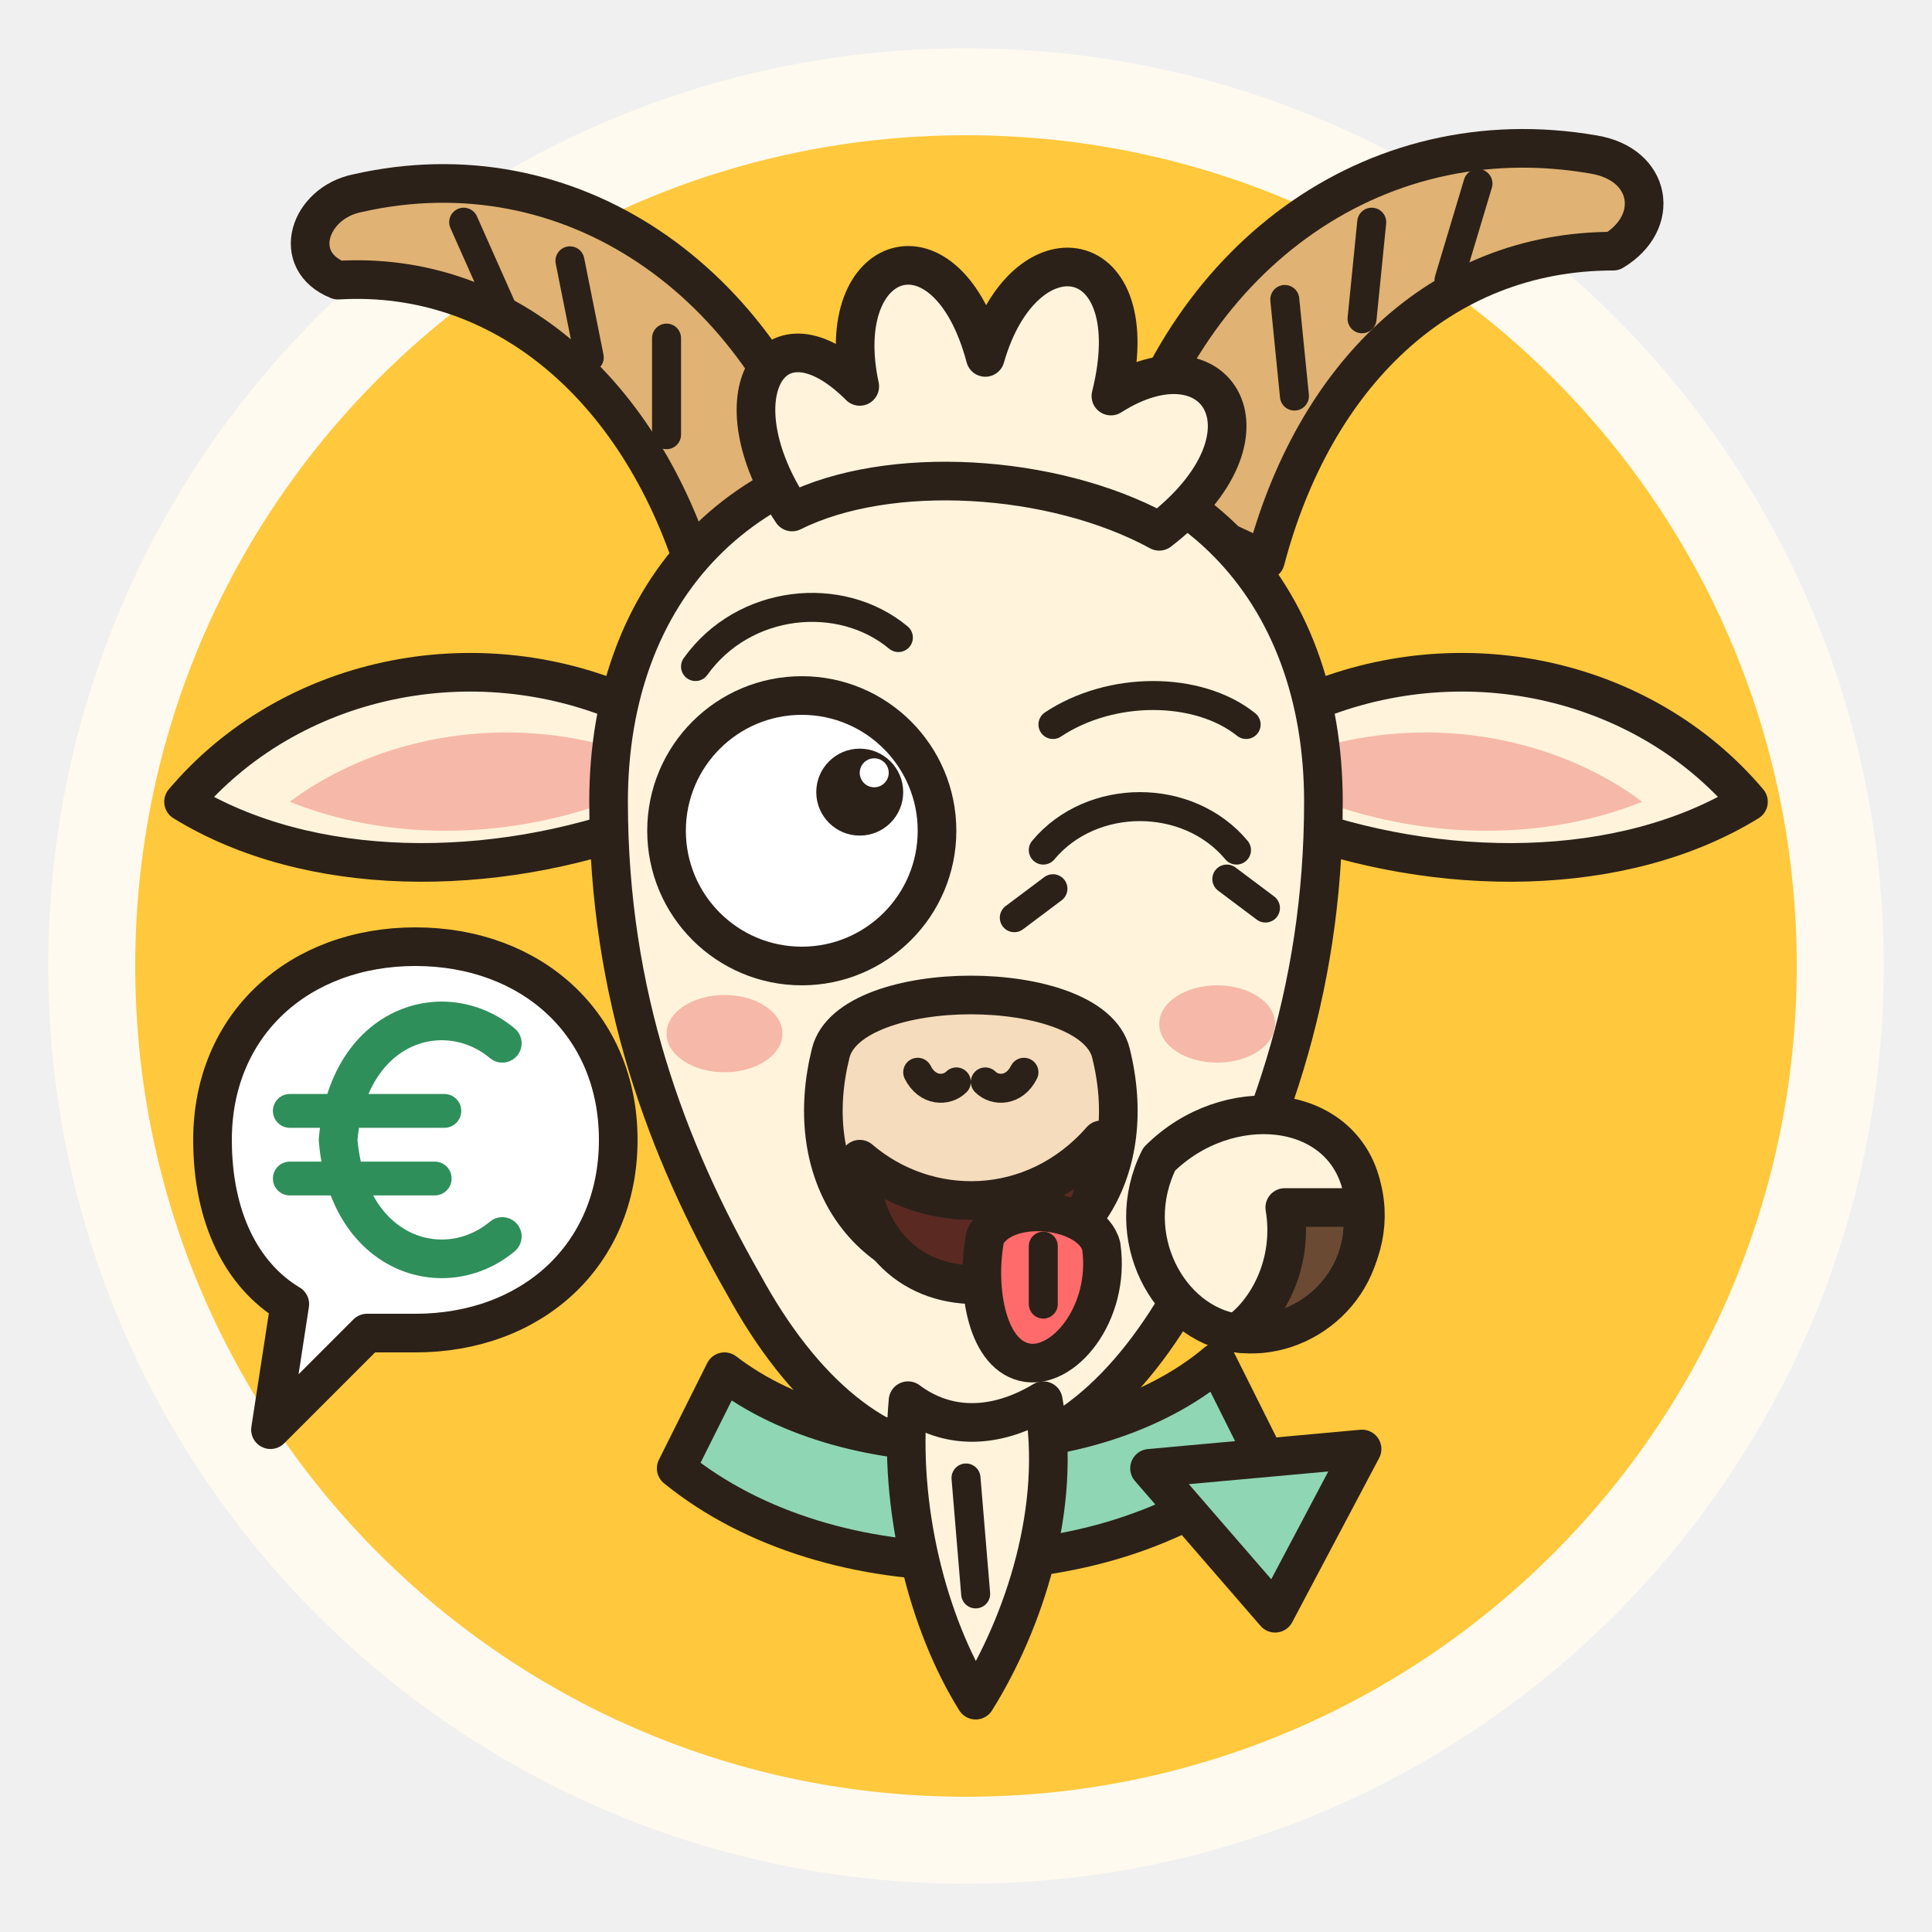
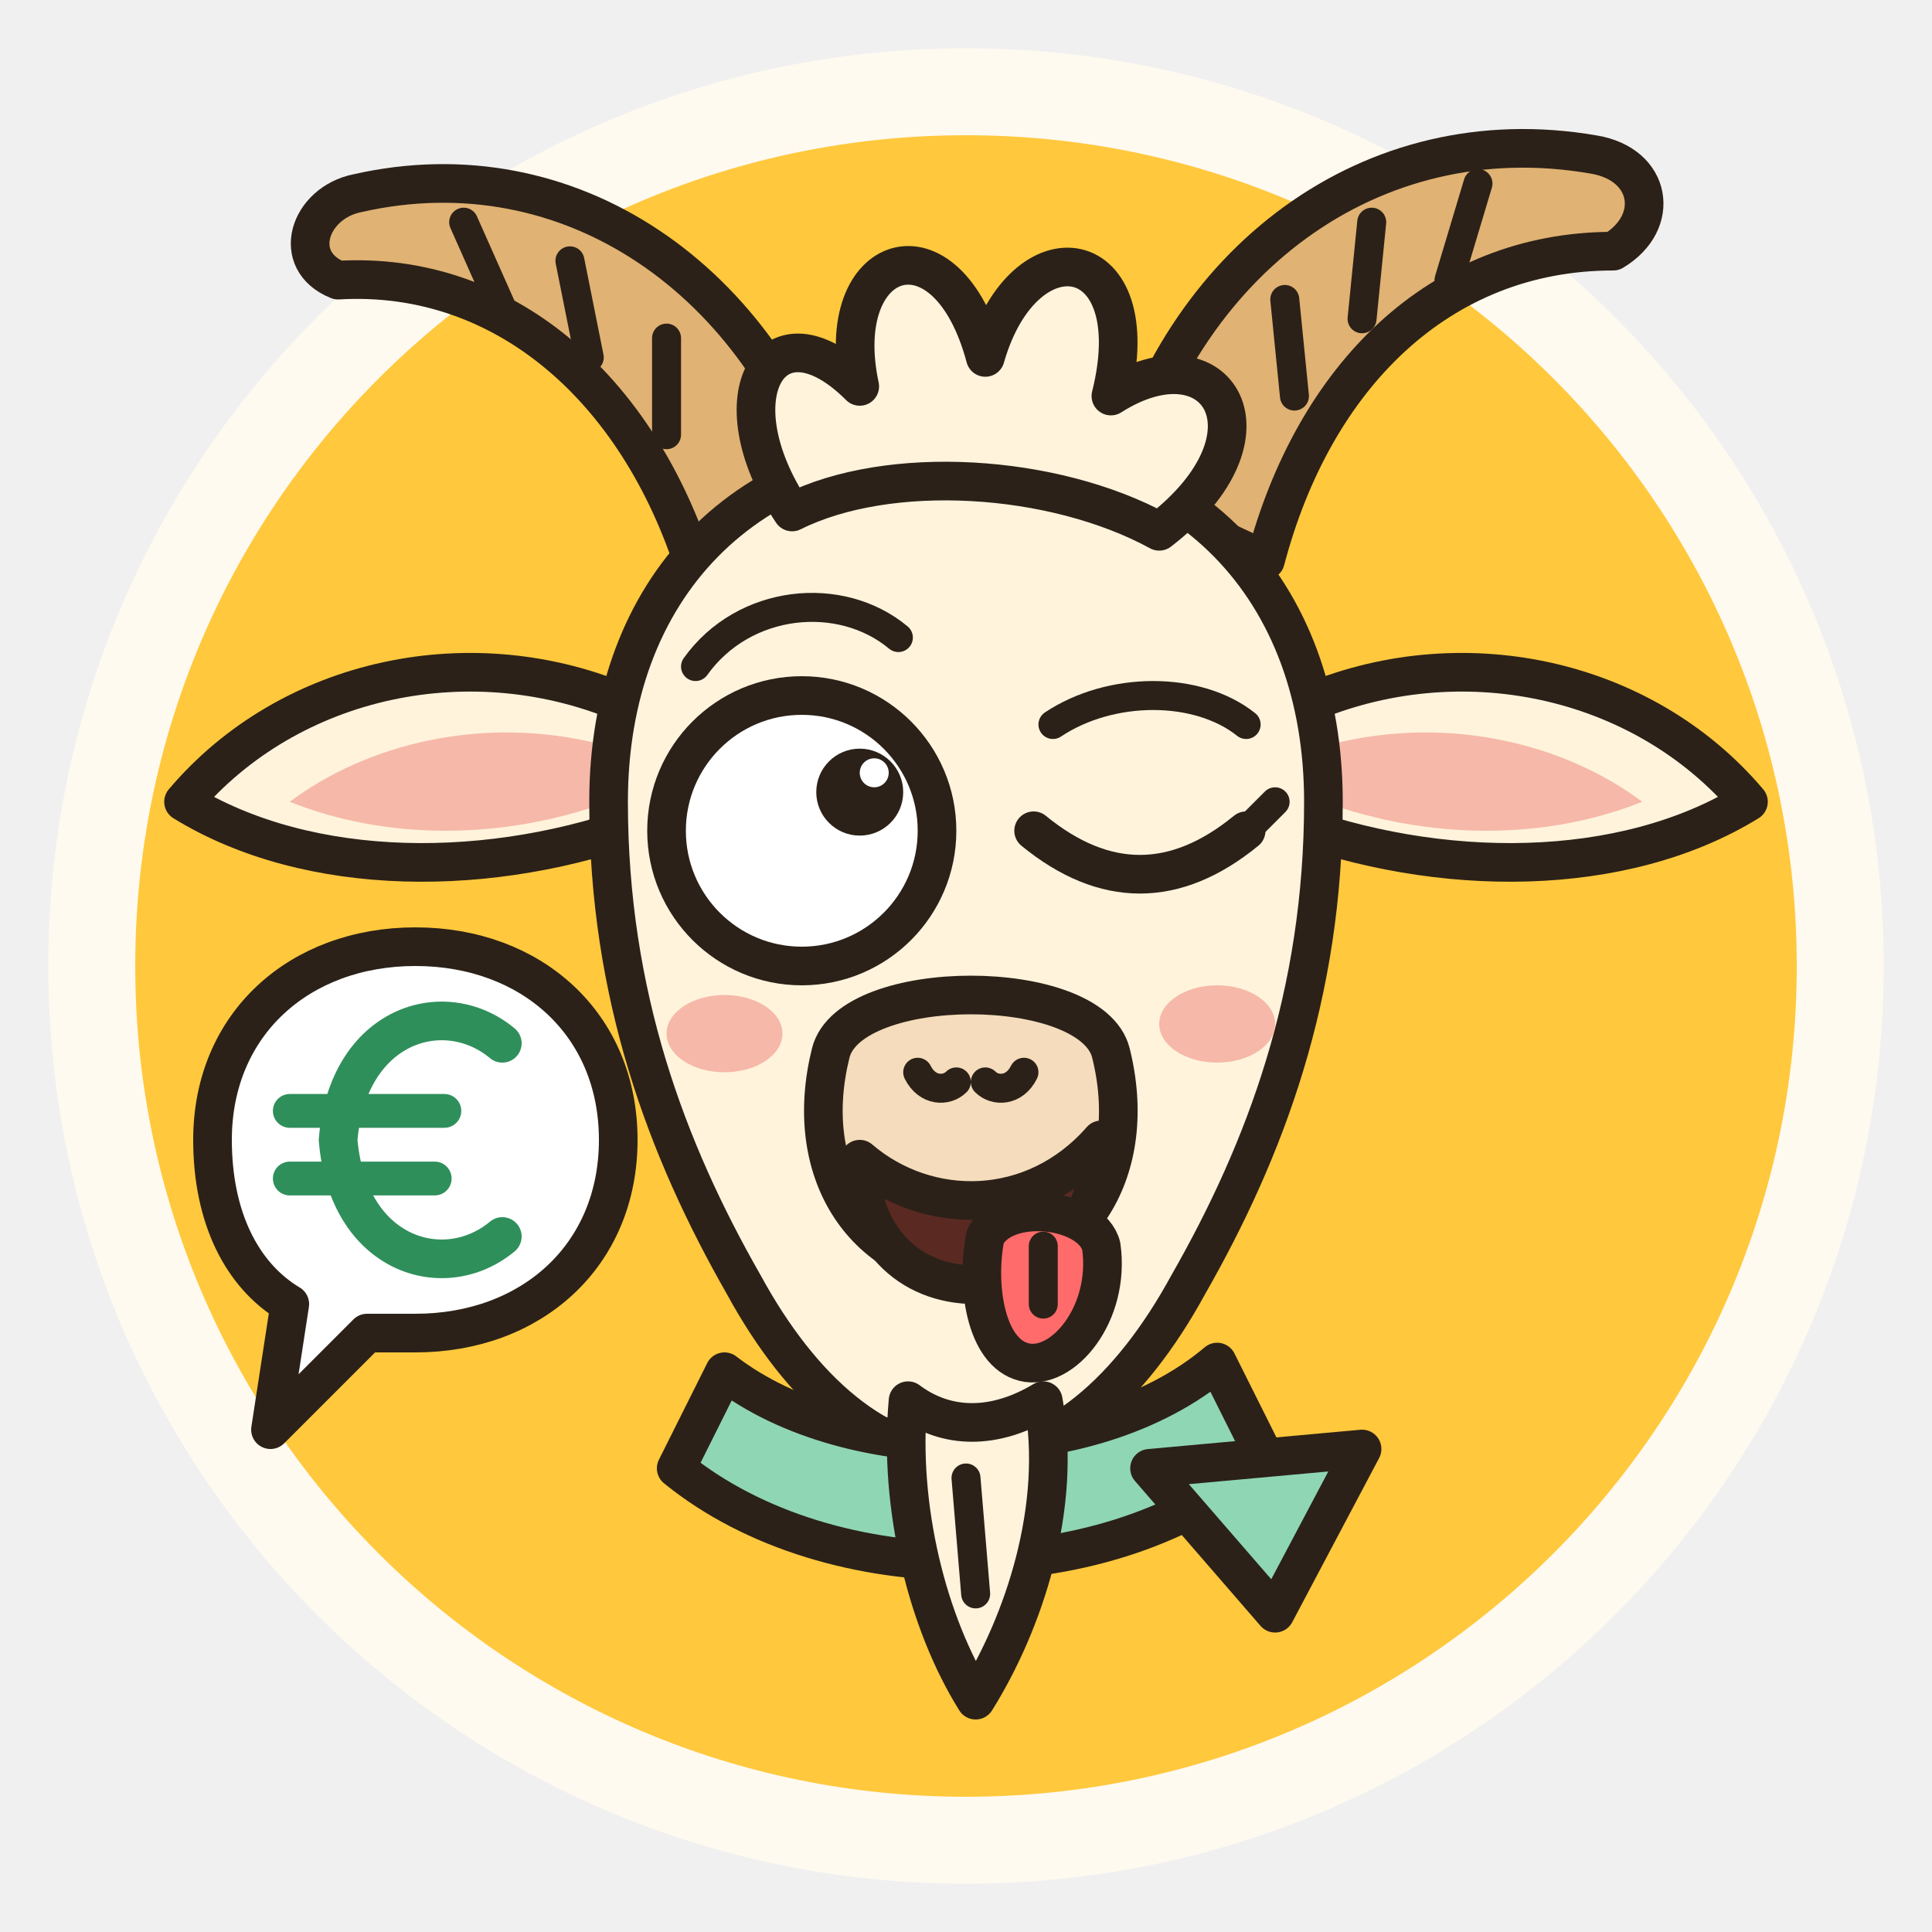
<svg xmlns="http://www.w3.org/2000/svg" viewBox="0 0 400 400" width="400" height="400" role="img" aria-labelledby="t">
  <defs>
    <style>
      .ln { stroke: #2b2118; stroke-width: 8; stroke-linecap: round; stroke-linejoin: round; }
      .thin { stroke: #2b2118; stroke-width: 6; stroke-linecap: round; stroke-linejoin: round; fill: none; }
    </style>
  </defs>
  <circle cx="200" cy="200" r="190" fill="#fffaf0" />
  <circle cx="200" cy="200" r="172" fill="#ffc83d" />
  <path class="ln" fill="#e0b273" d="M172 104 C158 58 118 30 74 40 C64 42 60 54 70 58 C104 56 132 80 144 118 Z" />
  <path class="thin" d="M96 46 L104 64 M118 54 L122 74 M138 70 L138 90" />
  <path class="ln" fill="#e0b273" d="M232 102 C244 54 284 24 330 32 C342 34 344 46 334 52 C298 52 272 78 262 116 Z" />
  <path class="thin" d="M306 38 L300 58 M284 46 L282 66 M266 62 L268 82" />
  <path class="ln" fill="#fff3dc" d="M130 146 C98 132 60 140 38 166 C64 182 102 182 134 170 Z" />
  <path fill="#f6b8a8" d="M124 154 C100 148 76 154 60 166 C80 174 104 174 126 166 Z" />
  <path class="ln" fill="#fff3dc" d="M270 146 C302 132 340 140 362 166 C336 182 298 182 266 170 Z" />
  <path fill="#f6b8a8" d="M276 154 C300 148 324 154 340 166 C320 174 296 174 274 166 Z" />
  <path class="ln" fill="#fff3dc" d="M200 92 C246 92 274 122 274 166 C274 206 262 238 246 266 C234 288 218 302 200 302 C182 302 166 288 154 266 C138 238 126 206 126 166 C126 122 154 92 200 92 Z" />
  <path class="ln" fill="#fff3dc" d="M164 106 C148 82 160 62 178 80 C172 52 196 44 204 74 C212 46 238 50 230 82 C252 68 266 90 240 110 C218 98 184 96 164 106 Z" />
  <path class="thin" d="M144 138 C154 124 174 122 186 132" />
  <path class="thin" d="M218 150 C230 142 248 142 258 150" />
  <circle class="ln" fill="#ffffff" cx="166" cy="172" r="28" />
  <circle cx="178" cy="164" r="9" fill="#2b2118" />
  <circle cx="181" cy="160" r="3" fill="#ffffff" />
  <g class="wink">
-     <path class="thin" d="M216 176 C226 164 246 164 256 176" />
-     <path class="thin" d="M218 184 L210 190 M254 182 L262 188" />
+     <path class="ln" fill="none" d="M214 172 Q236 190 258 172" />
+     <path class="thin" d="M256 174 L264 166" />
  </g>
  <ellipse cx="150" cy="214" rx="12" ry="8" fill="#f6b8a8" />
  <ellipse cx="252" cy="212" rx="12" ry="8" fill="#f6b8a8" />
  <path class="ln" fill="#f4dcbc" d="M172 218 C176 202 226 202 230 218 C236 242 224 262 201 264 C178 262 166 242 172 218 Z" />
  <path class="thin" d="M190 222 C192 226 196 226 198 224 M204 224 C206 226 210 226 212 222" />
  <path class="ln" fill="#5a2a22" d="M178 240 C192 252 214 252 228 236 C228 254 216 266 202 266 C188 266 178 256 178 240 Z" />
  <path class="ln" fill="#ff6b6b" d="M204 256 C208 248 226 250 228 258 C230 272 220 284 212 282 C204 280 202 266 204 256 Z" />
  <path class="thin" d="M216 258 L216 270" />
  <path class="ln" fill="#8fd6b4" d="M150 284 C176 304 226 304 252 282 L262 302 C230 330 172 330 140 304 Z" />
  <path class="ln" fill="#8fd6b4" d="M238 304 L264 334 L282 300 Z" />
  <path class="ln" fill="#fff3dc" d="M188 290 C186 312 192 336 202 352 C212 336 220 312 216 290 C206 296 196 296 188 290 Z" />
  <path class="thin" d="M200 306 L202 330" />
-   <path class="ln" fill="#fff3dc" d="M240 240 C254 226 278 228 282 246 C286 262 272 278 256 276 C242 274 232 256 240 240 Z" />
-   <path class="ln" fill="#6b4a34" d="M256 276 C270 278 284 266 282 250 L266 250 C268 262 262 272 256 276 Z" />
  <g class="bubble">
    <path class="ln" fill="#ffffff" d="M44 236 C44 212 62 196 86 196 C110 196 128 212 128 236 C128 260 110 276 86 276 L76 276 L56 296 L60 270 C50 264 44 252 44 236 Z" />
    <path fill="none" stroke="#2f8f5b" stroke-width="8" stroke-linecap="round" d="M104 216 C92 206 72 212 70 236 C72 260 92 266 104 256" />
    <path fill="none" stroke="#2f8f5b" stroke-width="7" stroke-linecap="round" d="M60 230 L92 230 M60 244 L90 244" />
  </g>
</svg>
